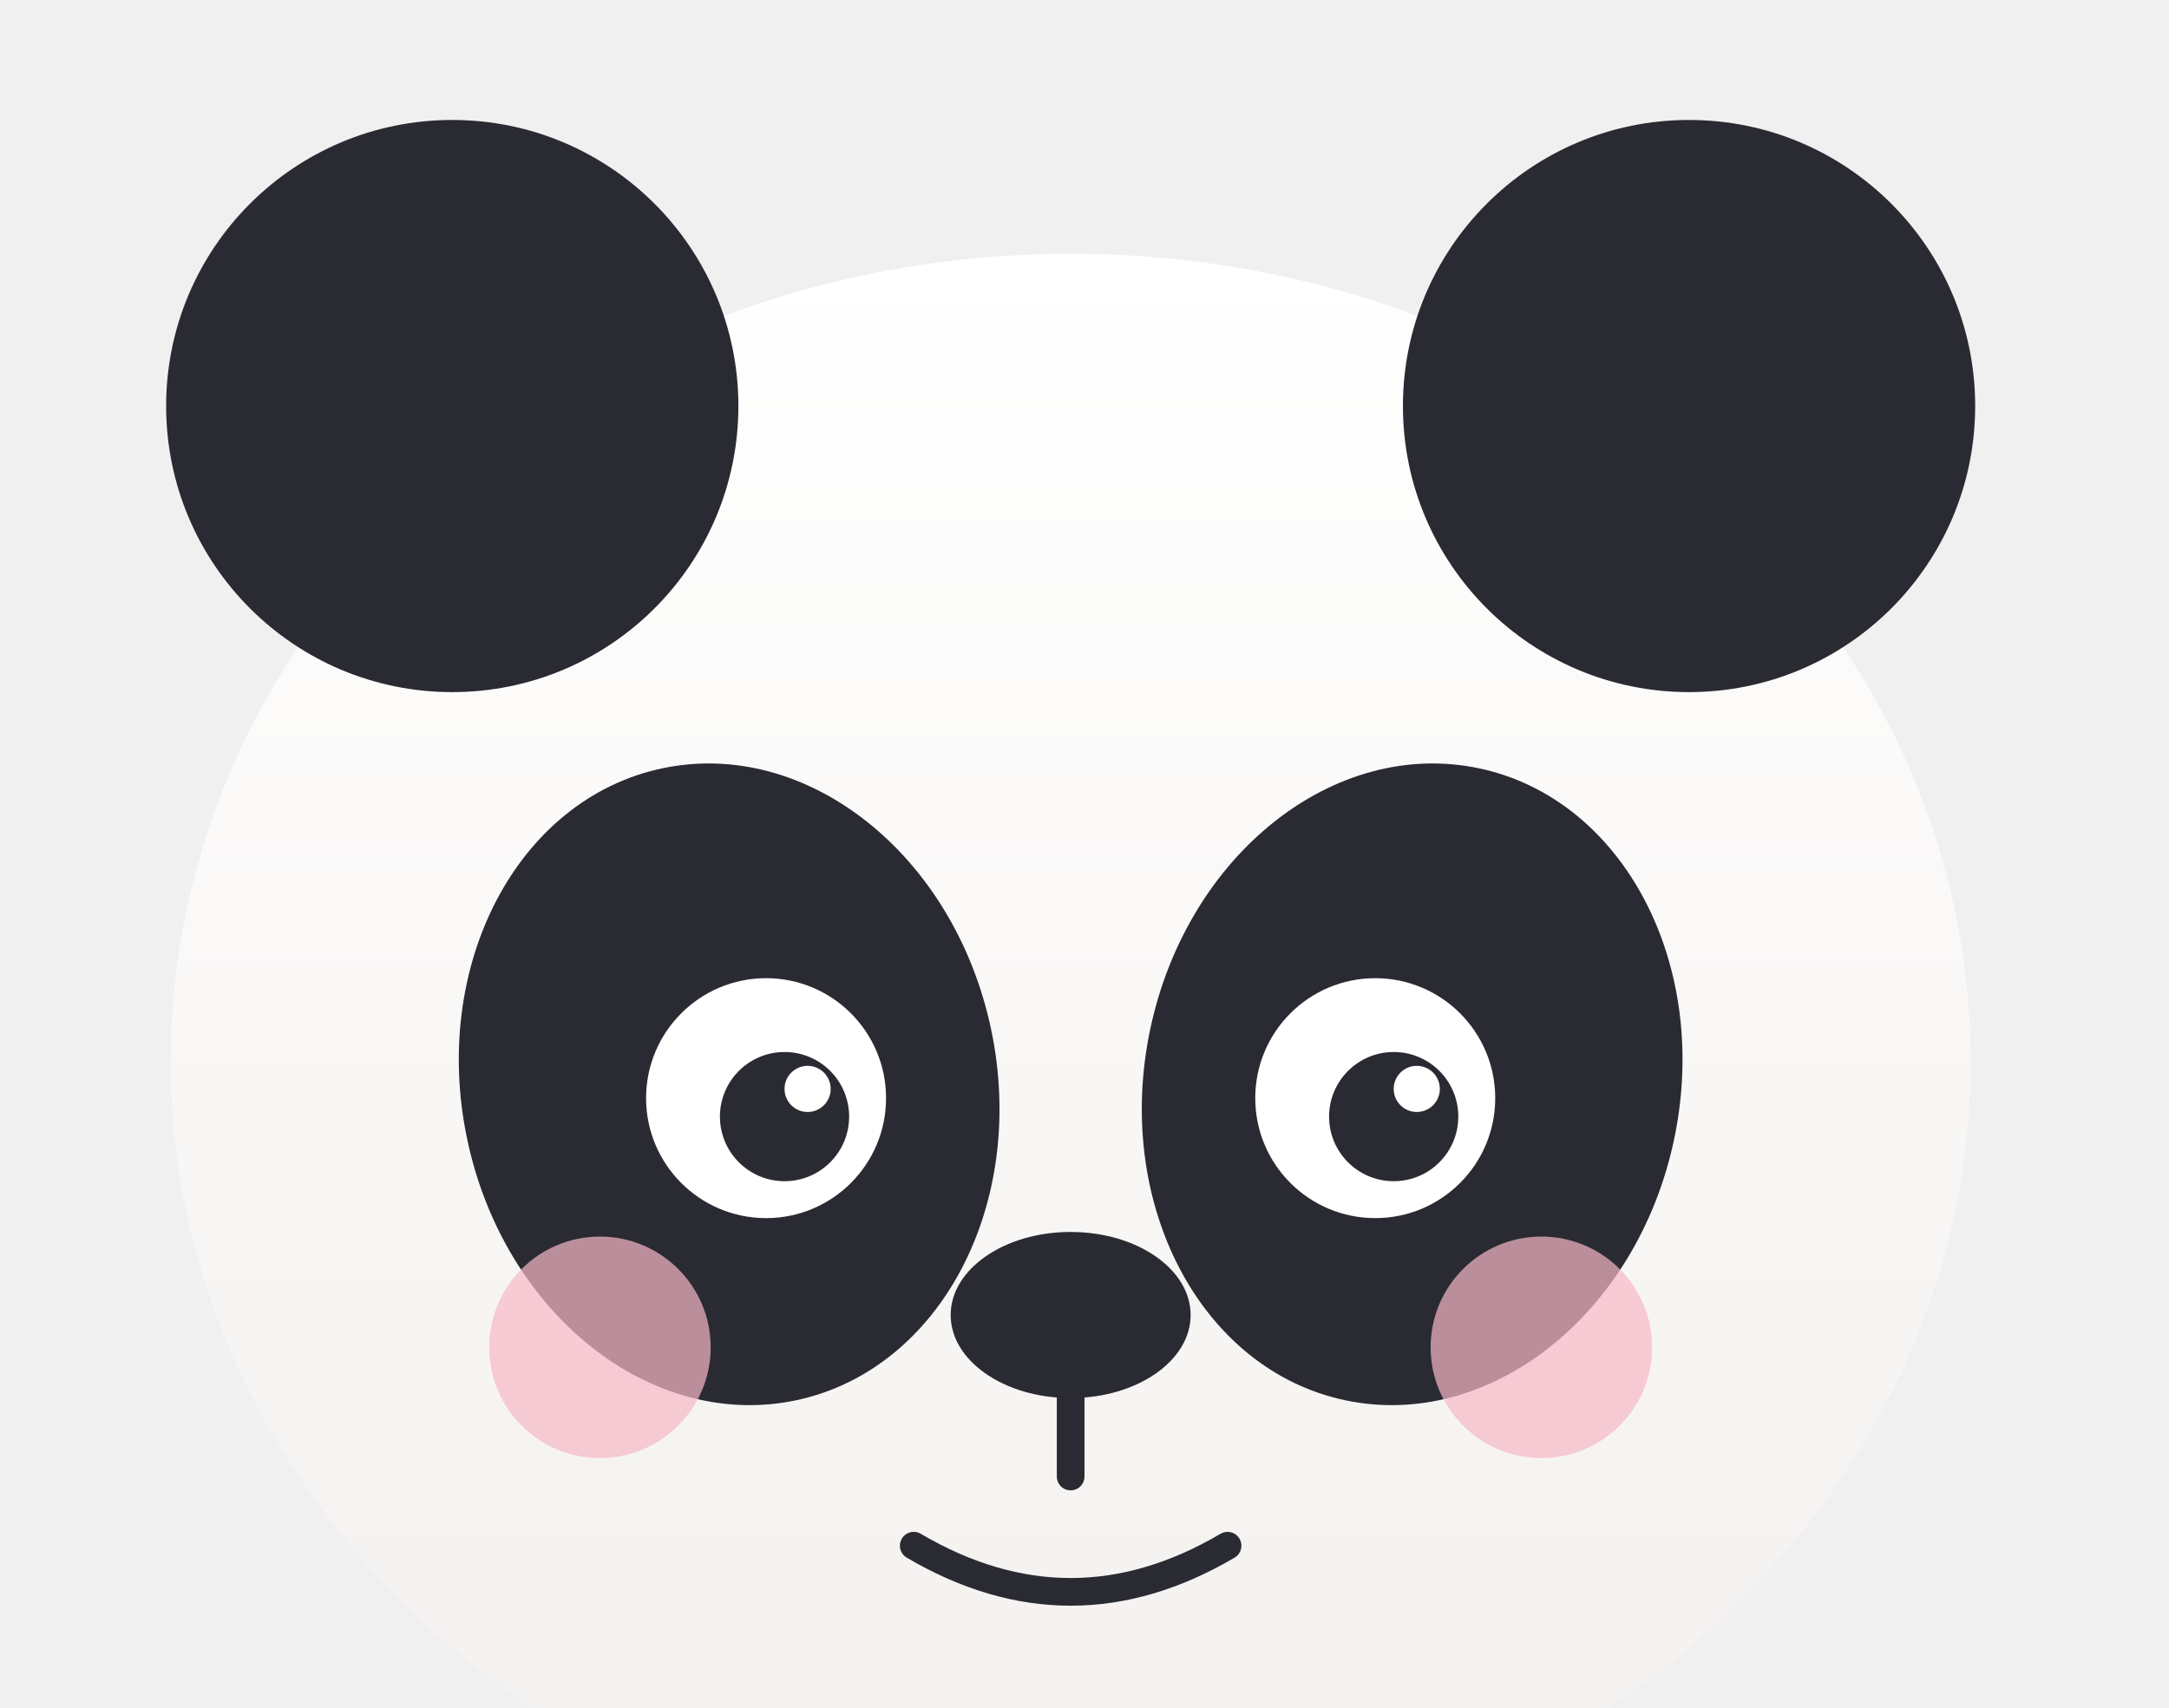
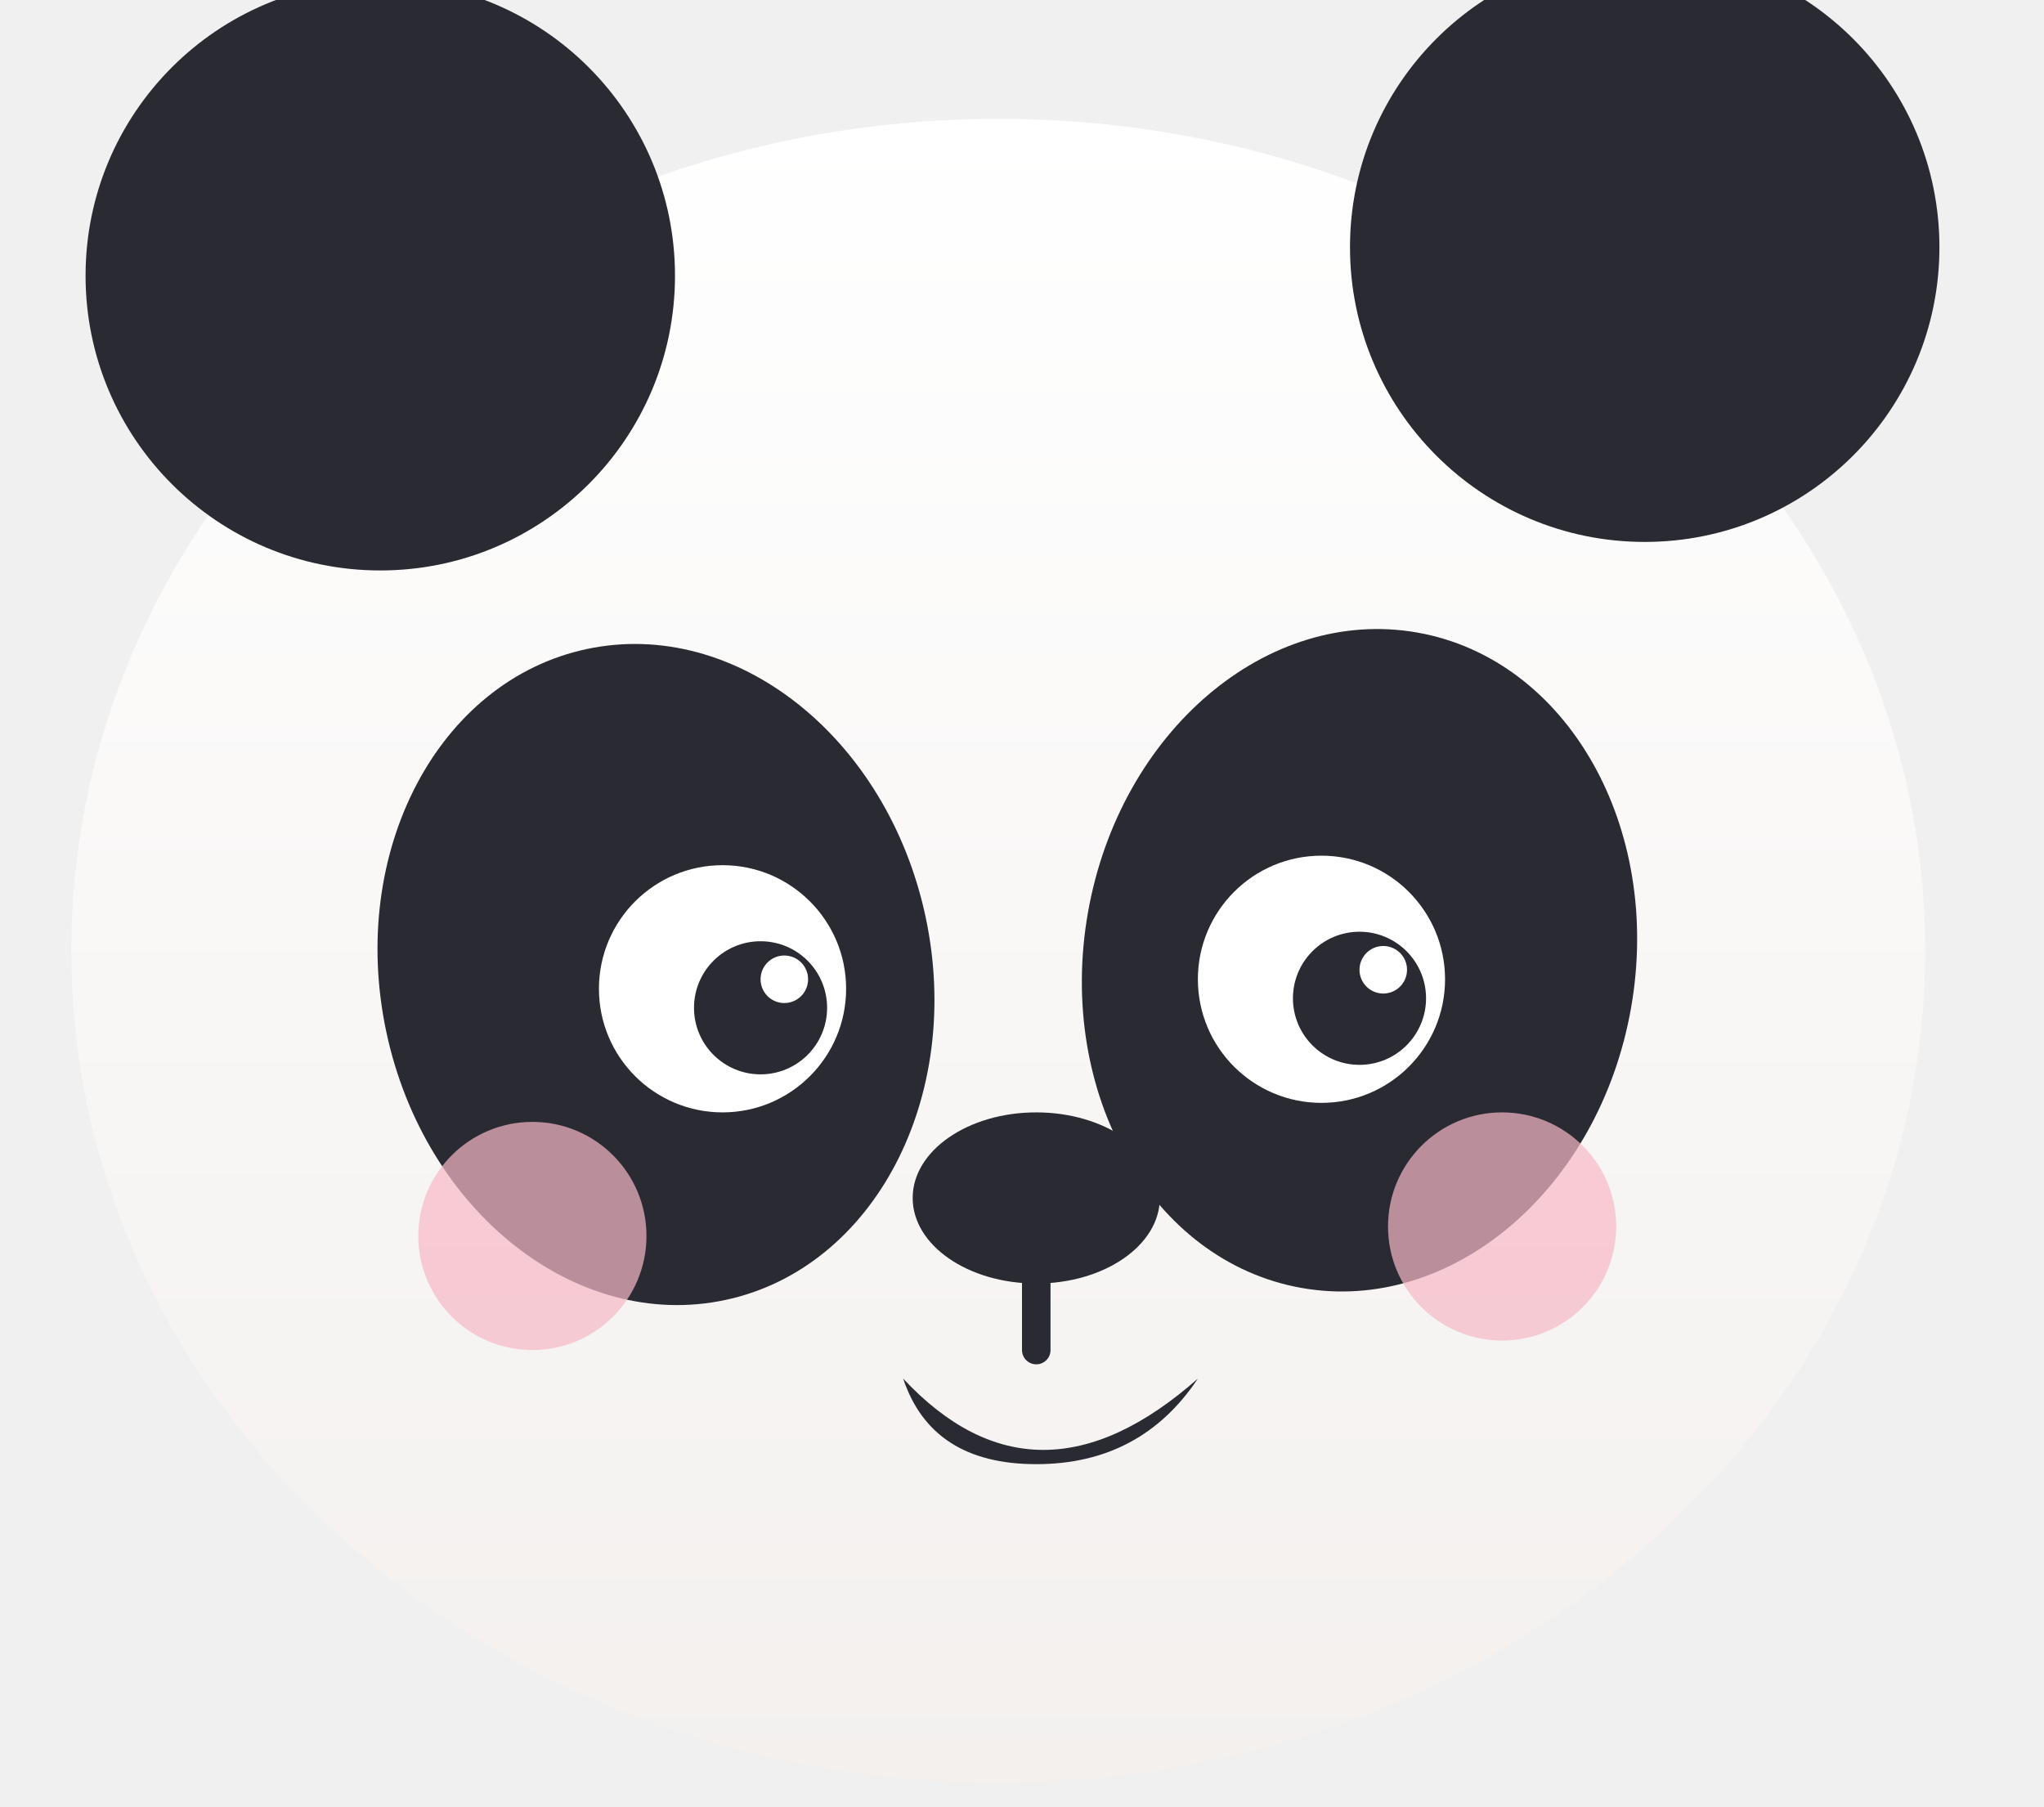
- <svg xmlns="http://www.w3.org/2000/svg" viewBox="280 170 470 370">
+ <svg xmlns="http://www.w3.org/2000/svg" viewBox="260 210 430 380">
  <defs>
    <linearGradient id="bodyGradFace" x1="0%" y1="0%" x2="0%" y2="100%">
      <stop offset="0%" stop-color="#ffffff" />
      <stop offset="100%" stop-color="#f3f0ee" />
    </linearGradient>
  </defs>
-   <ellipse cx="512" cy="400" rx="195" ry="175" fill="url(#bodyGradFace)" />
-   <circle cx="378" cy="258" r="62" fill="#2a2a32" />
-   <circle cx="646" cy="258" r="62" fill="#2a2a32" />
-   <ellipse cx="438" cy="405" rx="58" ry="70" fill="#2a2a32" transform="rotate(-12 438 405)" />
-   <ellipse cx="586" cy="405" rx="58" ry="70" fill="#2a2a32" transform="rotate(12 586 405)" />
-   <circle cx="446" cy="408" r="26" fill="#ffffff" />
-   <circle cx="578" cy="408" r="26" fill="#ffffff" />
-   <circle cx="450" cy="412" r="14" fill="#2a2a32" />
-   <circle cx="582" cy="412" r="14" fill="#2a2a32" />
-   <circle cx="455" cy="406" r="5" fill="#ffffff" />
-   <circle cx="587" cy="406" r="5" fill="#ffffff" />
-   <circle cx="410" cy="462" r="24" fill="#f6b8c6" opacity="0.7" />
-   <circle cx="614" cy="462" r="24" fill="#f6b8c6" opacity="0.7" />
-   <ellipse cx="512" cy="455" rx="26" ry="18" fill="#2a2a32" />
-   <path d="M 512 473 L 512 490" stroke="#2a2a32" stroke-width="6" stroke-linecap="round" />
-   <path d="M 478 505 Q 512 525 546 505" stroke="#2a2a32" stroke-width="6" fill="none" stroke-linecap="round" />
+   <ellipse cx="470" cy="410" rx="195" ry="175" fill="url(#bodyGradFace)" />
+   <circle cx="340" cy="268" r="62" fill="#2a2a32" />
+   <circle cx="606" cy="262" r="62" fill="#2a2a32" />
+   <ellipse cx="398" cy="415" rx="58" ry="70" fill="#2a2a32" transform="rotate(-12 398 415)" />
+   <ellipse cx="546" cy="412" rx="58" ry="70" fill="#2a2a32" transform="rotate(10 546 412)" />
+   <circle cx="412" cy="418" r="26" fill="#ffffff" />
+   <circle cx="538" cy="416" r="26" fill="#ffffff" />
+   <circle cx="420" cy="422" r="14" fill="#2a2a32" />
+   <circle cx="546" cy="420" r="14" fill="#2a2a32" />
+   <circle cx="425" cy="416" r="5" fill="#ffffff" />
+   <circle cx="551" cy="414" r="5" fill="#ffffff" />
+   <circle cx="372" cy="470" r="24" fill="#f6b8c6" opacity="0.7" />
+   <circle cx="576" cy="468" r="24" fill="#f6b8c6" opacity="0.7" />
+   <ellipse cx="478" cy="462" rx="26" ry="18" fill="#2a2a32" />
+   <path d="M 478 480 L 478 494" stroke="#2a2a32" stroke-width="6" stroke-linecap="round" />
+   <path d="M 450 500 Q 478 530 512 500 Q 500 518 478 518 Q 456 518 450 500 Z" fill="#2a2a32" />
</svg>
